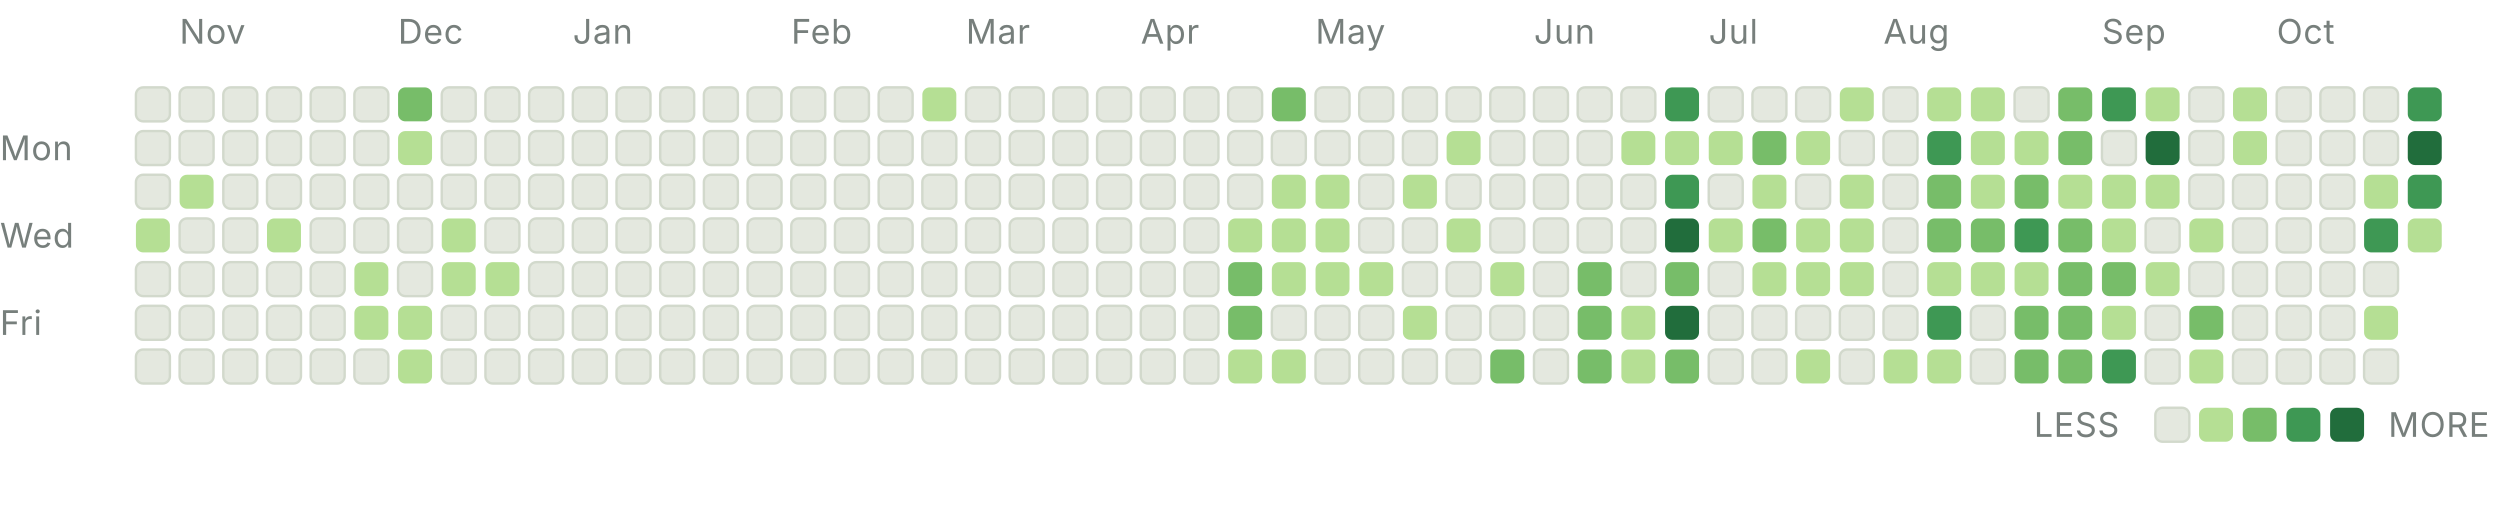
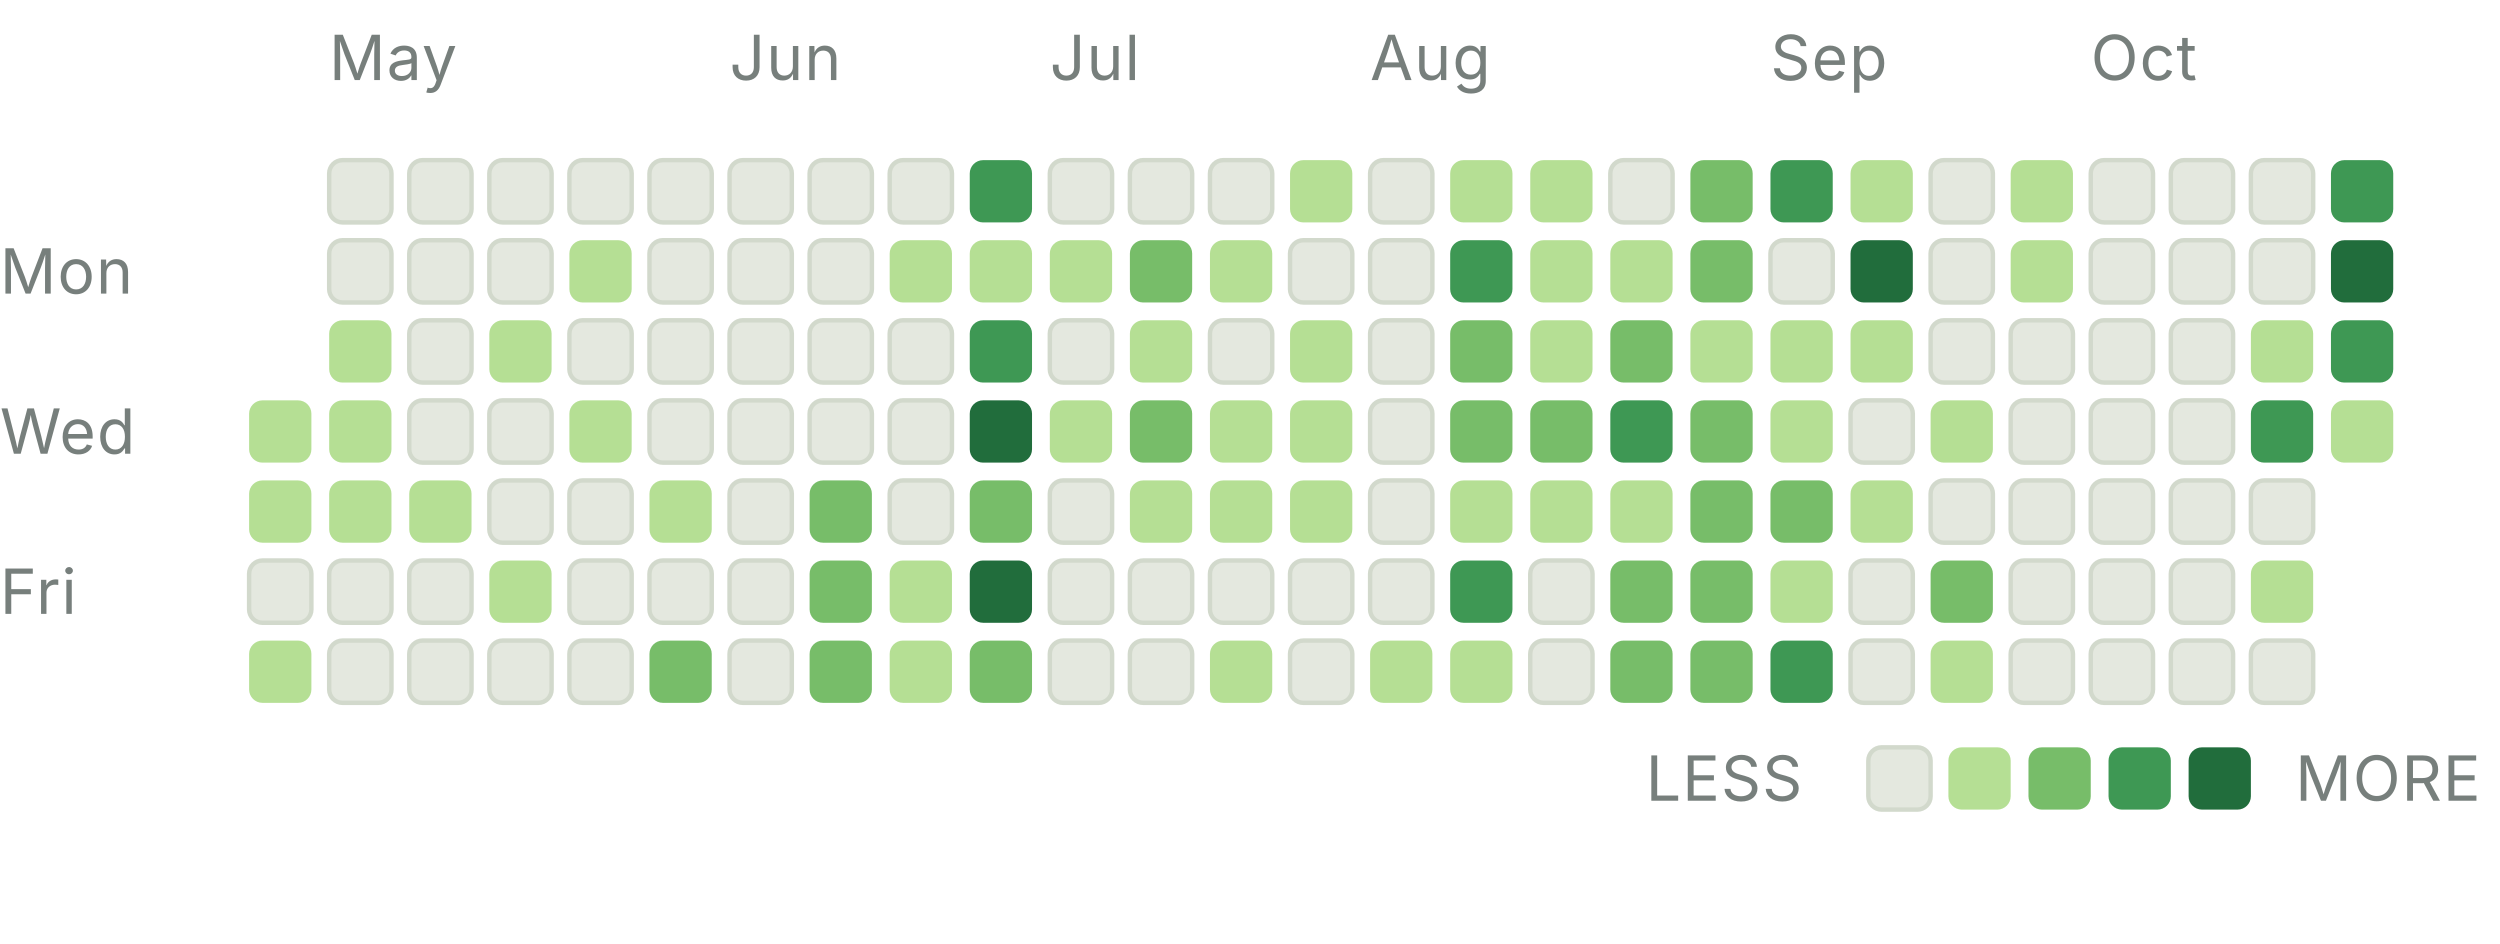
- <svg xmlns="http://www.w3.org/2000/svg" viewBox="0 0 515 106" role="img" aria-labelledby="graph-title graph-description" data-source="authenticated">
+ <svg xmlns="http://www.w3.org/2000/svg" viewBox="0 0 281 106" role="img" aria-labelledby="graph-title graph-description" data-from="2026-04-22" data-through="2026-10-21" data-source="authenticated">
  <style>text{fill:#777f7c;font:7px -apple-system,BlinkMacSystemFont,Segoe UI,sans-serif;letter-spacing:.02em}.day{shape-rendering:geometricPrecision}rect[fill="#e4e8df"]{stroke:#d2d9cc;stroke-width:.5}</style>
-   <text x="37" y="9">Nov</text>
-   <text x="82" y="9">Dec</text>
-   <text x="118" y="9">Jan</text>
-   <text x="163" y="9">Feb</text>
-   <text x="199" y="9">Mar</text>
-   <text x="235" y="9">Apr</text>
-   <text x="271" y="9">May</text>
-   <text x="316" y="9">Jun</text>
-   <text x="352" y="9">Jul</text>
-   <text x="388" y="9">Aug</text>
-   <text x="433" y="9">Sep</text>
-   <text x="469" y="9">Oct</text>
+   <text x="37" y="9">May</text>
+   <text x="82" y="9">Jun</text>
+   <text x="118" y="9">Jul</text>
+   <text x="154" y="9">Aug</text>
+   <text x="199" y="9">Sep</text>
+   <text x="235" y="9">Oct</text>
  <text x="0" y="33">Mon</text>
  <text x="0" y="51">Wed</text>
  <text x="0" y="69">Fri</text>
-   <rect class="day" x="28" y="18" width="7" height="7" rx="1.5" fill="#e4e8df" />
-   <rect class="day" x="28" y="27" width="7" height="7" rx="1.5" fill="#e4e8df" />
-   <rect class="day" x="28" y="36" width="7" height="7" rx="1.5" fill="#e4e8df" />
  <rect class="day" x="28" y="45" width="7" height="7" rx="1.5" fill="#b5df94" />
-   <rect class="day" x="28" y="54" width="7" height="7" rx="1.5" fill="#e4e8df" />
+   <rect class="day" x="28" y="54" width="7" height="7" rx="1.5" fill="#b5df94" />
  <rect class="day" x="28" y="63" width="7" height="7" rx="1.5" fill="#e4e8df" />
-   <rect class="day" x="28" y="72" width="7" height="7" rx="1.5" fill="#e4e8df" />
+   <rect class="day" x="28" y="72" width="7" height="7" rx="1.5" fill="#b5df94" />
  <rect class="day" x="37" y="18" width="7" height="7" rx="1.5" fill="#e4e8df" />
  <rect class="day" x="37" y="27" width="7" height="7" rx="1.5" fill="#e4e8df" />
  <rect class="day" x="37" y="36" width="7" height="7" rx="1.5" fill="#b5df94" />
-   <rect class="day" x="37" y="45" width="7" height="7" rx="1.5" fill="#e4e8df" />
-   <rect class="day" x="37" y="54" width="7" height="7" rx="1.5" fill="#e4e8df" />
+   <rect class="day" x="37" y="45" width="7" height="7" rx="1.5" fill="#b5df94" />
+   <rect class="day" x="37" y="54" width="7" height="7" rx="1.5" fill="#b5df94" />
  <rect class="day" x="37" y="63" width="7" height="7" rx="1.5" fill="#e4e8df" />
  <rect class="day" x="37" y="72" width="7" height="7" rx="1.5" fill="#e4e8df" />
  <rect class="day" x="46" y="18" width="7" height="7" rx="1.5" fill="#e4e8df" />
  <rect class="day" x="46" y="27" width="7" height="7" rx="1.5" fill="#e4e8df" />
  <rect class="day" x="46" y="36" width="7" height="7" rx="1.5" fill="#e4e8df" />
  <rect class="day" x="46" y="45" width="7" height="7" rx="1.5" fill="#e4e8df" />
-   <rect class="day" x="46" y="54" width="7" height="7" rx="1.5" fill="#e4e8df" />
+   <rect class="day" x="46" y="54" width="7" height="7" rx="1.5" fill="#b5df94" />
  <rect class="day" x="46" y="63" width="7" height="7" rx="1.5" fill="#e4e8df" />
  <rect class="day" x="46" y="72" width="7" height="7" rx="1.5" fill="#e4e8df" />
  <rect class="day" x="55" y="18" width="7" height="7" rx="1.5" fill="#e4e8df" />
  <rect class="day" x="55" y="27" width="7" height="7" rx="1.5" fill="#e4e8df" />
-   <rect class="day" x="55" y="36" width="7" height="7" rx="1.5" fill="#e4e8df" />
-   <rect class="day" x="55" y="45" width="7" height="7" rx="1.5" fill="#b5df94" />
+   <rect class="day" x="55" y="36" width="7" height="7" rx="1.5" fill="#b5df94" />
+   <rect class="day" x="55" y="45" width="7" height="7" rx="1.5" fill="#e4e8df" />
  <rect class="day" x="55" y="54" width="7" height="7" rx="1.5" fill="#e4e8df" />
-   <rect class="day" x="55" y="63" width="7" height="7" rx="1.5" fill="#e4e8df" />
+   <rect class="day" x="55" y="63" width="7" height="7" rx="1.5" fill="#b5df94" />
  <rect class="day" x="55" y="72" width="7" height="7" rx="1.5" fill="#e4e8df" />
  <rect class="day" x="64" y="18" width="7" height="7" rx="1.5" fill="#e4e8df" />
-   <rect class="day" x="64" y="27" width="7" height="7" rx="1.5" fill="#e4e8df" />
+   <rect class="day" x="64" y="27" width="7" height="7" rx="1.5" fill="#b5df94" />
  <rect class="day" x="64" y="36" width="7" height="7" rx="1.5" fill="#e4e8df" />
-   <rect class="day" x="64" y="45" width="7" height="7" rx="1.5" fill="#e4e8df" />
+   <rect class="day" x="64" y="45" width="7" height="7" rx="1.5" fill="#b5df94" />
  <rect class="day" x="64" y="54" width="7" height="7" rx="1.5" fill="#e4e8df" />
  <rect class="day" x="64" y="63" width="7" height="7" rx="1.5" fill="#e4e8df" />
  <rect class="day" x="64" y="72" width="7" height="7" rx="1.5" fill="#e4e8df" />
  <rect class="day" x="73" y="18" width="7" height="7" rx="1.5" fill="#e4e8df" />
  <rect class="day" x="73" y="27" width="7" height="7" rx="1.5" fill="#e4e8df" />
  <rect class="day" x="73" y="36" width="7" height="7" rx="1.5" fill="#e4e8df" />
  <rect class="day" x="73" y="45" width="7" height="7" rx="1.5" fill="#e4e8df" />
  <rect class="day" x="73" y="54" width="7" height="7" rx="1.5" fill="#b5df94" />
-   <rect class="day" x="73" y="63" width="7" height="7" rx="1.5" fill="#b5df94" />
-   <rect class="day" x="73" y="72" width="7" height="7" rx="1.5" fill="#e4e8df" />
-   <rect class="day" x="82" y="18" width="7" height="7" rx="1.5" fill="#77bd69" />
-   <rect class="day" x="82" y="27" width="7" height="7" rx="1.5" fill="#b5df94" />
+   <rect class="day" x="73" y="63" width="7" height="7" rx="1.5" fill="#e4e8df" />
+   <rect class="day" x="73" y="72" width="7" height="7" rx="1.5" fill="#77bd69" />
+   <rect class="day" x="82" y="18" width="7" height="7" rx="1.5" fill="#e4e8df" />
+   <rect class="day" x="82" y="27" width="7" height="7" rx="1.5" fill="#e4e8df" />
  <rect class="day" x="82" y="36" width="7" height="7" rx="1.5" fill="#e4e8df" />
  <rect class="day" x="82" y="45" width="7" height="7" rx="1.5" fill="#e4e8df" />
  <rect class="day" x="82" y="54" width="7" height="7" rx="1.5" fill="#e4e8df" />
-   <rect class="day" x="82" y="63" width="7" height="7" rx="1.5" fill="#b5df94" />
-   <rect class="day" x="82" y="72" width="7" height="7" rx="1.5" fill="#b5df94" />
+   <rect class="day" x="82" y="63" width="7" height="7" rx="1.5" fill="#e4e8df" />
+   <rect class="day" x="82" y="72" width="7" height="7" rx="1.5" fill="#e4e8df" />
  <rect class="day" x="91" y="18" width="7" height="7" rx="1.5" fill="#e4e8df" />
  <rect class="day" x="91" y="27" width="7" height="7" rx="1.5" fill="#e4e8df" />
  <rect class="day" x="91" y="36" width="7" height="7" rx="1.5" fill="#e4e8df" />
-   <rect class="day" x="91" y="45" width="7" height="7" rx="1.5" fill="#b5df94" />
-   <rect class="day" x="91" y="54" width="7" height="7" rx="1.5" fill="#b5df94" />
-   <rect class="day" x="91" y="63" width="7" height="7" rx="1.5" fill="#e4e8df" />
-   <rect class="day" x="91" y="72" width="7" height="7" rx="1.5" fill="#e4e8df" />
+   <rect class="day" x="91" y="45" width="7" height="7" rx="1.5" fill="#e4e8df" />
+   <rect class="day" x="91" y="54" width="7" height="7" rx="1.5" fill="#77bd69" />
+   <rect class="day" x="91" y="63" width="7" height="7" rx="1.5" fill="#77bd69" />
+   <rect class="day" x="91" y="72" width="7" height="7" rx="1.5" fill="#77bd69" />
  <rect class="day" x="100" y="18" width="7" height="7" rx="1.5" fill="#e4e8df" />
-   <rect class="day" x="100" y="27" width="7" height="7" rx="1.5" fill="#e4e8df" />
+   <rect class="day" x="100" y="27" width="7" height="7" rx="1.5" fill="#b5df94" />
  <rect class="day" x="100" y="36" width="7" height="7" rx="1.5" fill="#e4e8df" />
  <rect class="day" x="100" y="45" width="7" height="7" rx="1.5" fill="#e4e8df" />
-   <rect class="day" x="100" y="54" width="7" height="7" rx="1.5" fill="#b5df94" />
-   <rect class="day" x="100" y="63" width="7" height="7" rx="1.5" fill="#e4e8df" />
-   <rect class="day" x="100" y="72" width="7" height="7" rx="1.5" fill="#e4e8df" />
-   <rect class="day" x="109" y="18" width="7" height="7" rx="1.5" fill="#e4e8df" />
-   <rect class="day" x="109" y="27" width="7" height="7" rx="1.5" fill="#e4e8df" />
-   <rect class="day" x="109" y="36" width="7" height="7" rx="1.5" fill="#e4e8df" />
-   <rect class="day" x="109" y="45" width="7" height="7" rx="1.5" fill="#e4e8df" />
-   <rect class="day" x="109" y="54" width="7" height="7" rx="1.5" fill="#e4e8df" />
-   <rect class="day" x="109" y="63" width="7" height="7" rx="1.5" fill="#e4e8df" />
-   <rect class="day" x="109" y="72" width="7" height="7" rx="1.5" fill="#e4e8df" />
+   <rect class="day" x="100" y="54" width="7" height="7" rx="1.5" fill="#e4e8df" />
+   <rect class="day" x="100" y="63" width="7" height="7" rx="1.5" fill="#b5df94" />
+   <rect class="day" x="100" y="72" width="7" height="7" rx="1.5" fill="#b5df94" />
+   <rect class="day" x="109" y="18" width="7" height="7" rx="1.5" fill="#3e9854" />
+   <rect class="day" x="109" y="27" width="7" height="7" rx="1.5" fill="#b5df94" />
+   <rect class="day" x="109" y="36" width="7" height="7" rx="1.5" fill="#3e9854" />
+   <rect class="day" x="109" y="45" width="7" height="7" rx="1.5" fill="#216d3c" />
+   <rect class="day" x="109" y="54" width="7" height="7" rx="1.5" fill="#77bd69" />
+   <rect class="day" x="109" y="63" width="7" height="7" rx="1.5" fill="#216d3c" />
+   <rect class="day" x="109" y="72" width="7" height="7" rx="1.5" fill="#77bd69" />
  <rect class="day" x="118" y="18" width="7" height="7" rx="1.5" fill="#e4e8df" />
-   <rect class="day" x="118" y="27" width="7" height="7" rx="1.5" fill="#e4e8df" />
+   <rect class="day" x="118" y="27" width="7" height="7" rx="1.5" fill="#b5df94" />
  <rect class="day" x="118" y="36" width="7" height="7" rx="1.5" fill="#e4e8df" />
-   <rect class="day" x="118" y="45" width="7" height="7" rx="1.5" fill="#e4e8df" />
+   <rect class="day" x="118" y="45" width="7" height="7" rx="1.5" fill="#b5df94" />
  <rect class="day" x="118" y="54" width="7" height="7" rx="1.5" fill="#e4e8df" />
  <rect class="day" x="118" y="63" width="7" height="7" rx="1.5" fill="#e4e8df" />
  <rect class="day" x="118" y="72" width="7" height="7" rx="1.5" fill="#e4e8df" />
  <rect class="day" x="127" y="18" width="7" height="7" rx="1.5" fill="#e4e8df" />
-   <rect class="day" x="127" y="27" width="7" height="7" rx="1.5" fill="#e4e8df" />
-   <rect class="day" x="127" y="36" width="7" height="7" rx="1.5" fill="#e4e8df" />
-   <rect class="day" x="127" y="45" width="7" height="7" rx="1.5" fill="#e4e8df" />
-   <rect class="day" x="127" y="54" width="7" height="7" rx="1.5" fill="#e4e8df" />
+   <rect class="day" x="127" y="27" width="7" height="7" rx="1.5" fill="#77bd69" />
+   <rect class="day" x="127" y="36" width="7" height="7" rx="1.5" fill="#b5df94" />
+   <rect class="day" x="127" y="45" width="7" height="7" rx="1.5" fill="#77bd69" />
+   <rect class="day" x="127" y="54" width="7" height="7" rx="1.5" fill="#b5df94" />
  <rect class="day" x="127" y="63" width="7" height="7" rx="1.5" fill="#e4e8df" />
  <rect class="day" x="127" y="72" width="7" height="7" rx="1.5" fill="#e4e8df" />
  <rect class="day" x="136" y="18" width="7" height="7" rx="1.5" fill="#e4e8df" />
-   <rect class="day" x="136" y="27" width="7" height="7" rx="1.5" fill="#e4e8df" />
+   <rect class="day" x="136" y="27" width="7" height="7" rx="1.5" fill="#b5df94" />
  <rect class="day" x="136" y="36" width="7" height="7" rx="1.5" fill="#e4e8df" />
-   <rect class="day" x="136" y="45" width="7" height="7" rx="1.5" fill="#e4e8df" />
-   <rect class="day" x="136" y="54" width="7" height="7" rx="1.5" fill="#e4e8df" />
+   <rect class="day" x="136" y="45" width="7" height="7" rx="1.5" fill="#b5df94" />
+   <rect class="day" x="136" y="54" width="7" height="7" rx="1.5" fill="#b5df94" />
  <rect class="day" x="136" y="63" width="7" height="7" rx="1.5" fill="#e4e8df" />
-   <rect class="day" x="136" y="72" width="7" height="7" rx="1.5" fill="#e4e8df" />
-   <rect class="day" x="145" y="18" width="7" height="7" rx="1.5" fill="#e4e8df" />
+   <rect class="day" x="136" y="72" width="7" height="7" rx="1.5" fill="#b5df94" />
+   <rect class="day" x="145" y="18" width="7" height="7" rx="1.5" fill="#b5df94" />
  <rect class="day" x="145" y="27" width="7" height="7" rx="1.5" fill="#e4e8df" />
-   <rect class="day" x="145" y="36" width="7" height="7" rx="1.5" fill="#e4e8df" />
-   <rect class="day" x="145" y="45" width="7" height="7" rx="1.5" fill="#e4e8df" />
-   <rect class="day" x="145" y="54" width="7" height="7" rx="1.5" fill="#e4e8df" />
+   <rect class="day" x="145" y="36" width="7" height="7" rx="1.5" fill="#b5df94" />
+   <rect class="day" x="145" y="45" width="7" height="7" rx="1.5" fill="#b5df94" />
+   <rect class="day" x="145" y="54" width="7" height="7" rx="1.5" fill="#b5df94" />
  <rect class="day" x="145" y="63" width="7" height="7" rx="1.5" fill="#e4e8df" />
  <rect class="day" x="145" y="72" width="7" height="7" rx="1.5" fill="#e4e8df" />
  <rect class="day" x="154" y="18" width="7" height="7" rx="1.5" fill="#e4e8df" />
  <rect class="day" x="154" y="27" width="7" height="7" rx="1.5" fill="#e4e8df" />
  <rect class="day" x="154" y="36" width="7" height="7" rx="1.5" fill="#e4e8df" />
  <rect class="day" x="154" y="45" width="7" height="7" rx="1.5" fill="#e4e8df" />
  <rect class="day" x="154" y="54" width="7" height="7" rx="1.5" fill="#e4e8df" />
  <rect class="day" x="154" y="63" width="7" height="7" rx="1.5" fill="#e4e8df" />
-   <rect class="day" x="154" y="72" width="7" height="7" rx="1.5" fill="#e4e8df" />
-   <rect class="day" x="163" y="18" width="7" height="7" rx="1.5" fill="#e4e8df" />
-   <rect class="day" x="163" y="27" width="7" height="7" rx="1.5" fill="#e4e8df" />
-   <rect class="day" x="163" y="36" width="7" height="7" rx="1.5" fill="#e4e8df" />
-   <rect class="day" x="163" y="45" width="7" height="7" rx="1.5" fill="#e4e8df" />
-   <rect class="day" x="163" y="54" width="7" height="7" rx="1.5" fill="#e4e8df" />
-   <rect class="day" x="163" y="63" width="7" height="7" rx="1.5" fill="#e4e8df" />
-   <rect class="day" x="163" y="72" width="7" height="7" rx="1.5" fill="#e4e8df" />
-   <rect class="day" x="172" y="18" width="7" height="7" rx="1.5" fill="#e4e8df" />
-   <rect class="day" x="172" y="27" width="7" height="7" rx="1.5" fill="#e4e8df" />
-   <rect class="day" x="172" y="36" width="7" height="7" rx="1.5" fill="#e4e8df" />
-   <rect class="day" x="172" y="45" width="7" height="7" rx="1.5" fill="#e4e8df" />
-   <rect class="day" x="172" y="54" width="7" height="7" rx="1.5" fill="#e4e8df" />
+   <rect class="day" x="154" y="72" width="7" height="7" rx="1.5" fill="#b5df94" />
+   <rect class="day" x="163" y="18" width="7" height="7" rx="1.5" fill="#b5df94" />
+   <rect class="day" x="163" y="27" width="7" height="7" rx="1.5" fill="#3e9854" />
+   <rect class="day" x="163" y="36" width="7" height="7" rx="1.5" fill="#77bd69" />
+   <rect class="day" x="163" y="45" width="7" height="7" rx="1.5" fill="#77bd69" />
+   <rect class="day" x="163" y="54" width="7" height="7" rx="1.5" fill="#b5df94" />
+   <rect class="day" x="163" y="63" width="7" height="7" rx="1.5" fill="#3e9854" />
+   <rect class="day" x="163" y="72" width="7" height="7" rx="1.5" fill="#b5df94" />
+   <rect class="day" x="172" y="18" width="7" height="7" rx="1.5" fill="#b5df94" />
+   <rect class="day" x="172" y="27" width="7" height="7" rx="1.5" fill="#b5df94" />
+   <rect class="day" x="172" y="36" width="7" height="7" rx="1.5" fill="#b5df94" />
+   <rect class="day" x="172" y="45" width="7" height="7" rx="1.5" fill="#77bd69" />
+   <rect class="day" x="172" y="54" width="7" height="7" rx="1.5" fill="#b5df94" />
  <rect class="day" x="172" y="63" width="7" height="7" rx="1.5" fill="#e4e8df" />
  <rect class="day" x="172" y="72" width="7" height="7" rx="1.5" fill="#e4e8df" />
  <rect class="day" x="181" y="18" width="7" height="7" rx="1.5" fill="#e4e8df" />
-   <rect class="day" x="181" y="27" width="7" height="7" rx="1.5" fill="#e4e8df" />
-   <rect class="day" x="181" y="36" width="7" height="7" rx="1.5" fill="#e4e8df" />
-   <rect class="day" x="181" y="45" width="7" height="7" rx="1.5" fill="#e4e8df" />
-   <rect class="day" x="181" y="54" width="7" height="7" rx="1.5" fill="#e4e8df" />
-   <rect class="day" x="181" y="63" width="7" height="7" rx="1.5" fill="#e4e8df" />
-   <rect class="day" x="181" y="72" width="7" height="7" rx="1.5" fill="#e4e8df" />
-   <rect class="day" x="190" y="18" width="7" height="7" rx="1.5" fill="#b5df94" />
-   <rect class="day" x="190" y="27" width="7" height="7" rx="1.5" fill="#e4e8df" />
-   <rect class="day" x="190" y="36" width="7" height="7" rx="1.5" fill="#e4e8df" />
-   <rect class="day" x="190" y="45" width="7" height="7" rx="1.5" fill="#e4e8df" />
-   <rect class="day" x="190" y="54" width="7" height="7" rx="1.5" fill="#e4e8df" />
-   <rect class="day" x="190" y="63" width="7" height="7" rx="1.5" fill="#e4e8df" />
-   <rect class="day" x="190" y="72" width="7" height="7" rx="1.5" fill="#e4e8df" />
-   <rect class="day" x="199" y="18" width="7" height="7" rx="1.5" fill="#e4e8df" />
+   <rect class="day" x="181" y="27" width="7" height="7" rx="1.5" fill="#b5df94" />
+   <rect class="day" x="181" y="36" width="7" height="7" rx="1.5" fill="#77bd69" />
+   <rect class="day" x="181" y="45" width="7" height="7" rx="1.5" fill="#3e9854" />
+   <rect class="day" x="181" y="54" width="7" height="7" rx="1.5" fill="#b5df94" />
+   <rect class="day" x="181" y="63" width="7" height="7" rx="1.5" fill="#77bd69" />
+   <rect class="day" x="181" y="72" width="7" height="7" rx="1.5" fill="#77bd69" />
+   <rect class="day" x="190" y="18" width="7" height="7" rx="1.5" fill="#77bd69" />
+   <rect class="day" x="190" y="27" width="7" height="7" rx="1.5" fill="#77bd69" />
+   <rect class="day" x="190" y="36" width="7" height="7" rx="1.5" fill="#b5df94" />
+   <rect class="day" x="190" y="45" width="7" height="7" rx="1.5" fill="#77bd69" />
+   <rect class="day" x="190" y="54" width="7" height="7" rx="1.5" fill="#77bd69" />
+   <rect class="day" x="190" y="63" width="7" height="7" rx="1.5" fill="#77bd69" />
+   <rect class="day" x="190" y="72" width="7" height="7" rx="1.5" fill="#77bd69" />
+   <rect class="day" x="199" y="18" width="7" height="7" rx="1.5" fill="#3e9854" />
  <rect class="day" x="199" y="27" width="7" height="7" rx="1.5" fill="#e4e8df" />
-   <rect class="day" x="199" y="36" width="7" height="7" rx="1.5" fill="#e4e8df" />
-   <rect class="day" x="199" y="45" width="7" height="7" rx="1.5" fill="#e4e8df" />
-   <rect class="day" x="199" y="54" width="7" height="7" rx="1.5" fill="#e4e8df" />
-   <rect class="day" x="199" y="63" width="7" height="7" rx="1.5" fill="#e4e8df" />
-   <rect class="day" x="199" y="72" width="7" height="7" rx="1.5" fill="#e4e8df" />
-   <rect class="day" x="208" y="18" width="7" height="7" rx="1.5" fill="#e4e8df" />
-   <rect class="day" x="208" y="27" width="7" height="7" rx="1.5" fill="#e4e8df" />
-   <rect class="day" x="208" y="36" width="7" height="7" rx="1.5" fill="#e4e8df" />
+   <rect class="day" x="199" y="36" width="7" height="7" rx="1.5" fill="#b5df94" />
+   <rect class="day" x="199" y="45" width="7" height="7" rx="1.5" fill="#b5df94" />
+   <rect class="day" x="199" y="54" width="7" height="7" rx="1.5" fill="#77bd69" />
+   <rect class="day" x="199" y="63" width="7" height="7" rx="1.5" fill="#b5df94" />
+   <rect class="day" x="199" y="72" width="7" height="7" rx="1.5" fill="#3e9854" />
+   <rect class="day" x="208" y="18" width="7" height="7" rx="1.5" fill="#b5df94" />
+   <rect class="day" x="208" y="27" width="7" height="7" rx="1.5" fill="#216d3c" />
+   <rect class="day" x="208" y="36" width="7" height="7" rx="1.5" fill="#b5df94" />
  <rect class="day" x="208" y="45" width="7" height="7" rx="1.5" fill="#e4e8df" />
-   <rect class="day" x="208" y="54" width="7" height="7" rx="1.5" fill="#e4e8df" />
+   <rect class="day" x="208" y="54" width="7" height="7" rx="1.5" fill="#b5df94" />
  <rect class="day" x="208" y="63" width="7" height="7" rx="1.5" fill="#e4e8df" />
  <rect class="day" x="208" y="72" width="7" height="7" rx="1.5" fill="#e4e8df" />
  <rect class="day" x="217" y="18" width="7" height="7" rx="1.5" fill="#e4e8df" />
  <rect class="day" x="217" y="27" width="7" height="7" rx="1.5" fill="#e4e8df" />
  <rect class="day" x="217" y="36" width="7" height="7" rx="1.5" fill="#e4e8df" />
-   <rect class="day" x="217" y="45" width="7" height="7" rx="1.5" fill="#e4e8df" />
+   <rect class="day" x="217" y="45" width="7" height="7" rx="1.5" fill="#b5df94" />
  <rect class="day" x="217" y="54" width="7" height="7" rx="1.5" fill="#e4e8df" />
-   <rect class="day" x="217" y="63" width="7" height="7" rx="1.5" fill="#e4e8df" />
-   <rect class="day" x="217" y="72" width="7" height="7" rx="1.5" fill="#e4e8df" />
-   <rect class="day" x="226" y="18" width="7" height="7" rx="1.5" fill="#e4e8df" />
-   <rect class="day" x="226" y="27" width="7" height="7" rx="1.5" fill="#e4e8df" />
+   <rect class="day" x="217" y="63" width="7" height="7" rx="1.5" fill="#77bd69" />
+   <rect class="day" x="217" y="72" width="7" height="7" rx="1.5" fill="#b5df94" />
+   <rect class="day" x="226" y="18" width="7" height="7" rx="1.5" fill="#b5df94" />
+   <rect class="day" x="226" y="27" width="7" height="7" rx="1.5" fill="#b5df94" />
  <rect class="day" x="226" y="36" width="7" height="7" rx="1.5" fill="#e4e8df" />
  <rect class="day" x="226" y="45" width="7" height="7" rx="1.5" fill="#e4e8df" />
  <rect class="day" x="226" y="54" width="7" height="7" rx="1.5" fill="#e4e8df" />
  <rect class="day" x="226" y="63" width="7" height="7" rx="1.5" fill="#e4e8df" />
  <rect class="day" x="226" y="72" width="7" height="7" rx="1.5" fill="#e4e8df" />
  <rect class="day" x="235" y="18" width="7" height="7" rx="1.5" fill="#e4e8df" />
  <rect class="day" x="235" y="27" width="7" height="7" rx="1.5" fill="#e4e8df" />
  <rect class="day" x="235" y="36" width="7" height="7" rx="1.5" fill="#e4e8df" />
  <rect class="day" x="235" y="45" width="7" height="7" rx="1.5" fill="#e4e8df" />
  <rect class="day" x="235" y="54" width="7" height="7" rx="1.5" fill="#e4e8df" />
  <rect class="day" x="235" y="63" width="7" height="7" rx="1.5" fill="#e4e8df" />
  <rect class="day" x="235" y="72" width="7" height="7" rx="1.5" fill="#e4e8df" />
  <rect class="day" x="244" y="18" width="7" height="7" rx="1.5" fill="#e4e8df" />
  <rect class="day" x="244" y="27" width="7" height="7" rx="1.5" fill="#e4e8df" />
  <rect class="day" x="244" y="36" width="7" height="7" rx="1.5" fill="#e4e8df" />
  <rect class="day" x="244" y="45" width="7" height="7" rx="1.5" fill="#e4e8df" />
  <rect class="day" x="244" y="54" width="7" height="7" rx="1.5" fill="#e4e8df" />
  <rect class="day" x="244" y="63" width="7" height="7" rx="1.5" fill="#e4e8df" />
  <rect class="day" x="244" y="72" width="7" height="7" rx="1.5" fill="#e4e8df" />
  <rect class="day" x="253" y="18" width="7" height="7" rx="1.5" fill="#e4e8df" />
  <rect class="day" x="253" y="27" width="7" height="7" rx="1.5" fill="#e4e8df" />
-   <rect class="day" x="253" y="36" width="7" height="7" rx="1.5" fill="#e4e8df" />
-   <rect class="day" x="253" y="45" width="7" height="7" rx="1.5" fill="#b5df94" />
-   <rect class="day" x="253" y="54" width="7" height="7" rx="1.5" fill="#77bd69" />
-   <rect class="day" x="253" y="63" width="7" height="7" rx="1.5" fill="#77bd69" />
-   <rect class="day" x="253" y="72" width="7" height="7" rx="1.5" fill="#b5df94" />
-   <rect class="day" x="262" y="18" width="7" height="7" rx="1.5" fill="#77bd69" />
-   <rect class="day" x="262" y="27" width="7" height="7" rx="1.5" fill="#e4e8df" />
-   <rect class="day" x="262" y="36" width="7" height="7" rx="1.5" fill="#b5df94" />
+   <rect class="day" x="253" y="36" width="7" height="7" rx="1.5" fill="#b5df94" />
+   <rect class="day" x="253" y="45" width="7" height="7" rx="1.5" fill="#3e9854" />
+   <rect class="day" x="253" y="54" width="7" height="7" rx="1.5" fill="#e4e8df" />
+   <rect class="day" x="253" y="63" width="7" height="7" rx="1.5" fill="#b5df94" />
+   <rect class="day" x="253" y="72" width="7" height="7" rx="1.5" fill="#e4e8df" />
+   <rect class="day" x="262" y="18" width="7" height="7" rx="1.5" fill="#3e9854" />
+   <rect class="day" x="262" y="27" width="7" height="7" rx="1.5" fill="#216d3c" />
+   <rect class="day" x="262" y="36" width="7" height="7" rx="1.5" fill="#3e9854" />
  <rect class="day" x="262" y="45" width="7" height="7" rx="1.5" fill="#b5df94" />
-   <rect class="day" x="262" y="54" width="7" height="7" rx="1.5" fill="#b5df94" />
-   <rect class="day" x="262" y="63" width="7" height="7" rx="1.5" fill="#e4e8df" />
-   <rect class="day" x="262" y="72" width="7" height="7" rx="1.5" fill="#b5df94" />
-   <rect class="day" x="271" y="18" width="7" height="7" rx="1.5" fill="#e4e8df" />
-   <rect class="day" x="271" y="27" width="7" height="7" rx="1.5" fill="#e4e8df" />
-   <rect class="day" x="271" y="36" width="7" height="7" rx="1.5" fill="#b5df94" />
-   <rect class="day" x="271" y="45" width="7" height="7" rx="1.5" fill="#b5df94" />
-   <rect class="day" x="271" y="54" width="7" height="7" rx="1.5" fill="#b5df94" />
-   <rect class="day" x="271" y="63" width="7" height="7" rx="1.5" fill="#e4e8df" />
-   <rect class="day" x="271" y="72" width="7" height="7" rx="1.5" fill="#e4e8df" />
-   <rect class="day" x="280" y="18" width="7" height="7" rx="1.5" fill="#e4e8df" />
-   <rect class="day" x="280" y="27" width="7" height="7" rx="1.5" fill="#e4e8df" />
-   <rect class="day" x="280" y="36" width="7" height="7" rx="1.5" fill="#e4e8df" />
-   <rect class="day" x="280" y="45" width="7" height="7" rx="1.5" fill="#e4e8df" />
-   <rect class="day" x="280" y="54" width="7" height="7" rx="1.5" fill="#b5df94" />
-   <rect class="day" x="280" y="63" width="7" height="7" rx="1.5" fill="#e4e8df" />
-   <rect class="day" x="280" y="72" width="7" height="7" rx="1.5" fill="#e4e8df" />
-   <rect class="day" x="289" y="18" width="7" height="7" rx="1.5" fill="#e4e8df" />
-   <rect class="day" x="289" y="27" width="7" height="7" rx="1.5" fill="#e4e8df" />
-   <rect class="day" x="289" y="36" width="7" height="7" rx="1.5" fill="#b5df94" />
-   <rect class="day" x="289" y="45" width="7" height="7" rx="1.5" fill="#e4e8df" />
-   <rect class="day" x="289" y="54" width="7" height="7" rx="1.5" fill="#e4e8df" />
-   <rect class="day" x="289" y="63" width="7" height="7" rx="1.5" fill="#b5df94" />
-   <rect class="day" x="289" y="72" width="7" height="7" rx="1.5" fill="#e4e8df" />
-   <rect class="day" x="298" y="18" width="7" height="7" rx="1.5" fill="#e4e8df" />
-   <rect class="day" x="298" y="27" width="7" height="7" rx="1.5" fill="#b5df94" />
-   <rect class="day" x="298" y="36" width="7" height="7" rx="1.5" fill="#e4e8df" />
-   <rect class="day" x="298" y="45" width="7" height="7" rx="1.5" fill="#b5df94" />
-   <rect class="day" x="298" y="54" width="7" height="7" rx="1.5" fill="#e4e8df" />
-   <rect class="day" x="298" y="63" width="7" height="7" rx="1.5" fill="#e4e8df" />
-   <rect class="day" x="298" y="72" width="7" height="7" rx="1.5" fill="#e4e8df" />
-   <rect class="day" x="307" y="18" width="7" height="7" rx="1.5" fill="#e4e8df" />
-   <rect class="day" x="307" y="27" width="7" height="7" rx="1.5" fill="#e4e8df" />
-   <rect class="day" x="307" y="36" width="7" height="7" rx="1.5" fill="#e4e8df" />
-   <rect class="day" x="307" y="45" width="7" height="7" rx="1.5" fill="#e4e8df" />
-   <rect class="day" x="307" y="54" width="7" height="7" rx="1.5" fill="#b5df94" />
-   <rect class="day" x="307" y="63" width="7" height="7" rx="1.5" fill="#e4e8df" />
-   <rect class="day" x="307" y="72" width="7" height="7" rx="1.5" fill="#77bd69" />
-   <rect class="day" x="316" y="18" width="7" height="7" rx="1.5" fill="#e4e8df" />
-   <rect class="day" x="316" y="27" width="7" height="7" rx="1.5" fill="#e4e8df" />
-   <rect class="day" x="316" y="36" width="7" height="7" rx="1.5" fill="#e4e8df" />
-   <rect class="day" x="316" y="45" width="7" height="7" rx="1.5" fill="#e4e8df" />
-   <rect class="day" x="316" y="54" width="7" height="7" rx="1.5" fill="#e4e8df" />
-   <rect class="day" x="316" y="63" width="7" height="7" rx="1.5" fill="#e4e8df" />
-   <rect class="day" x="316" y="72" width="7" height="7" rx="1.5" fill="#e4e8df" />
-   <rect class="day" x="325" y="18" width="7" height="7" rx="1.5" fill="#e4e8df" />
-   <rect class="day" x="325" y="27" width="7" height="7" rx="1.5" fill="#e4e8df" />
-   <rect class="day" x="325" y="36" width="7" height="7" rx="1.5" fill="#e4e8df" />
-   <rect class="day" x="325" y="45" width="7" height="7" rx="1.5" fill="#e4e8df" />
-   <rect class="day" x="325" y="54" width="7" height="7" rx="1.5" fill="#77bd69" />
-   <rect class="day" x="325" y="63" width="7" height="7" rx="1.5" fill="#77bd69" />
-   <rect class="day" x="325" y="72" width="7" height="7" rx="1.5" fill="#77bd69" />
-   <rect class="day" x="334" y="18" width="7" height="7" rx="1.5" fill="#e4e8df" />
-   <rect class="day" x="334" y="27" width="7" height="7" rx="1.5" fill="#b5df94" />
-   <rect class="day" x="334" y="36" width="7" height="7" rx="1.5" fill="#e4e8df" />
-   <rect class="day" x="334" y="45" width="7" height="7" rx="1.5" fill="#e4e8df" />
-   <rect class="day" x="334" y="54" width="7" height="7" rx="1.5" fill="#e4e8df" />
-   <rect class="day" x="334" y="63" width="7" height="7" rx="1.5" fill="#b5df94" />
-   <rect class="day" x="334" y="72" width="7" height="7" rx="1.5" fill="#b5df94" />
-   <rect class="day" x="343" y="18" width="7" height="7" rx="1.5" fill="#3e9854" />
-   <rect class="day" x="343" y="27" width="7" height="7" rx="1.5" fill="#b5df94" />
-   <rect class="day" x="343" y="36" width="7" height="7" rx="1.5" fill="#3e9854" />
-   <rect class="day" x="343" y="45" width="7" height="7" rx="1.5" fill="#216d3c" />
-   <rect class="day" x="343" y="54" width="7" height="7" rx="1.5" fill="#77bd69" />
-   <rect class="day" x="343" y="63" width="7" height="7" rx="1.5" fill="#216d3c" />
-   <rect class="day" x="343" y="72" width="7" height="7" rx="1.5" fill="#77bd69" />
-   <rect class="day" x="352" y="18" width="7" height="7" rx="1.5" fill="#e4e8df" />
-   <rect class="day" x="352" y="27" width="7" height="7" rx="1.5" fill="#b5df94" />
-   <rect class="day" x="352" y="36" width="7" height="7" rx="1.5" fill="#e4e8df" />
-   <rect class="day" x="352" y="45" width="7" height="7" rx="1.5" fill="#b5df94" />
-   <rect class="day" x="352" y="54" width="7" height="7" rx="1.5" fill="#e4e8df" />
-   <rect class="day" x="352" y="63" width="7" height="7" rx="1.5" fill="#e4e8df" />
-   <rect class="day" x="352" y="72" width="7" height="7" rx="1.5" fill="#e4e8df" />
-   <rect class="day" x="361" y="18" width="7" height="7" rx="1.5" fill="#e4e8df" />
-   <rect class="day" x="361" y="27" width="7" height="7" rx="1.5" fill="#77bd69" />
-   <rect class="day" x="361" y="36" width="7" height="7" rx="1.5" fill="#b5df94" />
-   <rect class="day" x="361" y="45" width="7" height="7" rx="1.5" fill="#77bd69" />
-   <rect class="day" x="361" y="54" width="7" height="7" rx="1.5" fill="#b5df94" />
-   <rect class="day" x="361" y="63" width="7" height="7" rx="1.5" fill="#e4e8df" />
-   <rect class="day" x="361" y="72" width="7" height="7" rx="1.5" fill="#e4e8df" />
-   <rect class="day" x="370" y="18" width="7" height="7" rx="1.5" fill="#e4e8df" />
-   <rect class="day" x="370" y="27" width="7" height="7" rx="1.5" fill="#b5df94" />
-   <rect class="day" x="370" y="36" width="7" height="7" rx="1.5" fill="#e4e8df" />
-   <rect class="day" x="370" y="45" width="7" height="7" rx="1.5" fill="#b5df94" />
-   <rect class="day" x="370" y="54" width="7" height="7" rx="1.5" fill="#b5df94" />
-   <rect class="day" x="370" y="63" width="7" height="7" rx="1.5" fill="#e4e8df" />
-   <rect class="day" x="370" y="72" width="7" height="7" rx="1.5" fill="#b5df94" />
-   <rect class="day" x="379" y="18" width="7" height="7" rx="1.5" fill="#b5df94" />
-   <rect class="day" x="379" y="27" width="7" height="7" rx="1.5" fill="#e4e8df" />
-   <rect class="day" x="379" y="36" width="7" height="7" rx="1.5" fill="#b5df94" />
-   <rect class="day" x="379" y="45" width="7" height="7" rx="1.5" fill="#b5df94" />
-   <rect class="day" x="379" y="54" width="7" height="7" rx="1.5" fill="#b5df94" />
-   <rect class="day" x="379" y="63" width="7" height="7" rx="1.5" fill="#e4e8df" />
-   <rect class="day" x="379" y="72" width="7" height="7" rx="1.5" fill="#e4e8df" />
-   <rect class="day" x="388" y="18" width="7" height="7" rx="1.5" fill="#e4e8df" />
-   <rect class="day" x="388" y="27" width="7" height="7" rx="1.5" fill="#e4e8df" />
-   <rect class="day" x="388" y="36" width="7" height="7" rx="1.5" fill="#e4e8df" />
-   <rect class="day" x="388" y="45" width="7" height="7" rx="1.5" fill="#e4e8df" />
-   <rect class="day" x="388" y="54" width="7" height="7" rx="1.5" fill="#e4e8df" />
-   <rect class="day" x="388" y="63" width="7" height="7" rx="1.5" fill="#e4e8df" />
-   <rect class="day" x="388" y="72" width="7" height="7" rx="1.5" fill="#b5df94" />
-   <rect class="day" x="397" y="18" width="7" height="7" rx="1.5" fill="#b5df94" />
-   <rect class="day" x="397" y="27" width="7" height="7" rx="1.5" fill="#3e9854" />
-   <rect class="day" x="397" y="36" width="7" height="7" rx="1.5" fill="#77bd69" />
-   <rect class="day" x="397" y="45" width="7" height="7" rx="1.5" fill="#77bd69" />
-   <rect class="day" x="397" y="54" width="7" height="7" rx="1.5" fill="#b5df94" />
-   <rect class="day" x="397" y="63" width="7" height="7" rx="1.5" fill="#3e9854" />
-   <rect class="day" x="397" y="72" width="7" height="7" rx="1.5" fill="#b5df94" />
-   <rect class="day" x="406" y="18" width="7" height="7" rx="1.5" fill="#b5df94" />
-   <rect class="day" x="406" y="27" width="7" height="7" rx="1.5" fill="#b5df94" />
-   <rect class="day" x="406" y="36" width="7" height="7" rx="1.5" fill="#b5df94" />
-   <rect class="day" x="406" y="45" width="7" height="7" rx="1.5" fill="#77bd69" />
-   <rect class="day" x="406" y="54" width="7" height="7" rx="1.5" fill="#b5df94" />
-   <rect class="day" x="406" y="63" width="7" height="7" rx="1.5" fill="#e4e8df" />
-   <rect class="day" x="406" y="72" width="7" height="7" rx="1.5" fill="#e4e8df" />
-   <rect class="day" x="415" y="18" width="7" height="7" rx="1.5" fill="#e4e8df" />
-   <rect class="day" x="415" y="27" width="7" height="7" rx="1.5" fill="#b5df94" />
-   <rect class="day" x="415" y="36" width="7" height="7" rx="1.5" fill="#77bd69" />
-   <rect class="day" x="415" y="45" width="7" height="7" rx="1.5" fill="#3e9854" />
-   <rect class="day" x="415" y="54" width="7" height="7" rx="1.5" fill="#b5df94" />
-   <rect class="day" x="415" y="63" width="7" height="7" rx="1.5" fill="#77bd69" />
-   <rect class="day" x="415" y="72" width="7" height="7" rx="1.5" fill="#77bd69" />
-   <rect class="day" x="424" y="18" width="7" height="7" rx="1.5" fill="#77bd69" />
-   <rect class="day" x="424" y="27" width="7" height="7" rx="1.5" fill="#77bd69" />
-   <rect class="day" x="424" y="36" width="7" height="7" rx="1.5" fill="#b5df94" />
-   <rect class="day" x="424" y="45" width="7" height="7" rx="1.5" fill="#77bd69" />
-   <rect class="day" x="424" y="54" width="7" height="7" rx="1.5" fill="#77bd69" />
-   <rect class="day" x="424" y="63" width="7" height="7" rx="1.5" fill="#77bd69" />
-   <rect class="day" x="424" y="72" width="7" height="7" rx="1.5" fill="#77bd69" />
-   <rect class="day" x="433" y="18" width="7" height="7" rx="1.5" fill="#3e9854" />
-   <rect class="day" x="433" y="27" width="7" height="7" rx="1.5" fill="#e4e8df" />
-   <rect class="day" x="433" y="36" width="7" height="7" rx="1.5" fill="#b5df94" />
-   <rect class="day" x="433" y="45" width="7" height="7" rx="1.5" fill="#b5df94" />
-   <rect class="day" x="433" y="54" width="7" height="7" rx="1.5" fill="#77bd69" />
-   <rect class="day" x="433" y="63" width="7" height="7" rx="1.5" fill="#b5df94" />
-   <rect class="day" x="433" y="72" width="7" height="7" rx="1.5" fill="#3e9854" />
-   <rect class="day" x="442" y="18" width="7" height="7" rx="1.5" fill="#b5df94" />
-   <rect class="day" x="442" y="27" width="7" height="7" rx="1.5" fill="#216d3c" />
-   <rect class="day" x="442" y="36" width="7" height="7" rx="1.5" fill="#b5df94" />
-   <rect class="day" x="442" y="45" width="7" height="7" rx="1.5" fill="#e4e8df" />
-   <rect class="day" x="442" y="54" width="7" height="7" rx="1.5" fill="#b5df94" />
-   <rect class="day" x="442" y="63" width="7" height="7" rx="1.5" fill="#e4e8df" />
-   <rect class="day" x="442" y="72" width="7" height="7" rx="1.5" fill="#e4e8df" />
-   <rect class="day" x="451" y="18" width="7" height="7" rx="1.5" fill="#e4e8df" />
-   <rect class="day" x="451" y="27" width="7" height="7" rx="1.5" fill="#e4e8df" />
-   <rect class="day" x="451" y="36" width="7" height="7" rx="1.5" fill="#e4e8df" />
-   <rect class="day" x="451" y="45" width="7" height="7" rx="1.5" fill="#b5df94" />
-   <rect class="day" x="451" y="54" width="7" height="7" rx="1.5" fill="#e4e8df" />
-   <rect class="day" x="451" y="63" width="7" height="7" rx="1.5" fill="#77bd69" />
-   <rect class="day" x="451" y="72" width="7" height="7" rx="1.5" fill="#b5df94" />
-   <rect class="day" x="460" y="18" width="7" height="7" rx="1.5" fill="#b5df94" />
-   <rect class="day" x="460" y="27" width="7" height="7" rx="1.5" fill="#b5df94" />
-   <rect class="day" x="460" y="36" width="7" height="7" rx="1.5" fill="#e4e8df" />
-   <rect class="day" x="460" y="45" width="7" height="7" rx="1.5" fill="#e4e8df" />
-   <rect class="day" x="460" y="54" width="7" height="7" rx="1.5" fill="#e4e8df" />
-   <rect class="day" x="460" y="63" width="7" height="7" rx="1.5" fill="#e4e8df" />
-   <rect class="day" x="460" y="72" width="7" height="7" rx="1.5" fill="#e4e8df" />
-   <rect class="day" x="469" y="18" width="7" height="7" rx="1.5" fill="#e4e8df" />
-   <rect class="day" x="469" y="27" width="7" height="7" rx="1.5" fill="#e4e8df" />
-   <rect class="day" x="469" y="36" width="7" height="7" rx="1.5" fill="#e4e8df" />
-   <rect class="day" x="469" y="45" width="7" height="7" rx="1.5" fill="#e4e8df" />
-   <rect class="day" x="469" y="54" width="7" height="7" rx="1.5" fill="#e4e8df" />
-   <rect class="day" x="469" y="63" width="7" height="7" rx="1.5" fill="#e4e8df" />
-   <rect class="day" x="469" y="72" width="7" height="7" rx="1.5" fill="#e4e8df" />
-   <rect class="day" x="478" y="18" width="7" height="7" rx="1.5" fill="#e4e8df" />
-   <rect class="day" x="478" y="27" width="7" height="7" rx="1.5" fill="#e4e8df" />
-   <rect class="day" x="478" y="36" width="7" height="7" rx="1.5" fill="#e4e8df" />
-   <rect class="day" x="478" y="45" width="7" height="7" rx="1.5" fill="#e4e8df" />
-   <rect class="day" x="478" y="54" width="7" height="7" rx="1.5" fill="#e4e8df" />
-   <rect class="day" x="478" y="63" width="7" height="7" rx="1.5" fill="#e4e8df" />
-   <rect class="day" x="478" y="72" width="7" height="7" rx="1.5" fill="#e4e8df" />
-   <rect class="day" x="487" y="18" width="7" height="7" rx="1.5" fill="#e4e8df" />
-   <rect class="day" x="487" y="27" width="7" height="7" rx="1.5" fill="#e4e8df" />
-   <rect class="day" x="487" y="36" width="7" height="7" rx="1.5" fill="#b5df94" />
-   <rect class="day" x="487" y="45" width="7" height="7" rx="1.5" fill="#3e9854" />
-   <rect class="day" x="487" y="54" width="7" height="7" rx="1.5" fill="#e4e8df" />
-   <rect class="day" x="487" y="63" width="7" height="7" rx="1.5" fill="#b5df94" />
-   <rect class="day" x="487" y="72" width="7" height="7" rx="1.5" fill="#e4e8df" />
-   <rect class="day" x="496" y="18" width="7" height="7" rx="1.5" fill="#3e9854" />
-   <rect class="day" x="496" y="27" width="7" height="7" rx="1.5" fill="#216d3c" />
-   <rect class="day" x="496" y="36" width="7" height="7" rx="1.5" fill="#3e9854" />
-   <rect class="day" x="496" y="45" width="7" height="7" rx="1.5" fill="#b5df94" />
-   <text x="419" y="90">LESS</text>
-   <rect x="444" y="84" width="7" height="7" rx="1.5" fill="#e4e8df" />
-   <rect x="453" y="84" width="7" height="7" rx="1.5" fill="#b5df94" />
-   <rect x="462" y="84" width="7" height="7" rx="1.5" fill="#77bd69" />
-   <rect x="471" y="84" width="7" height="7" rx="1.5" fill="#3e9854" />
-   <rect x="480" y="84" width="7" height="7" rx="1.5" fill="#216d3c" />
-   <text x="492" y="90">MORE</text>
+   <text x="185" y="90">LESS</text>
+   <rect x="210" y="84" width="7" height="7" rx="1.5" fill="#e4e8df" />
+   <rect x="219" y="84" width="7" height="7" rx="1.5" fill="#b5df94" />
+   <rect x="228" y="84" width="7" height="7" rx="1.5" fill="#77bd69" />
+   <rect x="237" y="84" width="7" height="7" rx="1.5" fill="#3e9854" />
+   <rect x="246" y="84" width="7" height="7" rx="1.5" fill="#216d3c" />
+   <text x="258" y="90">MORE</text>
</svg>
